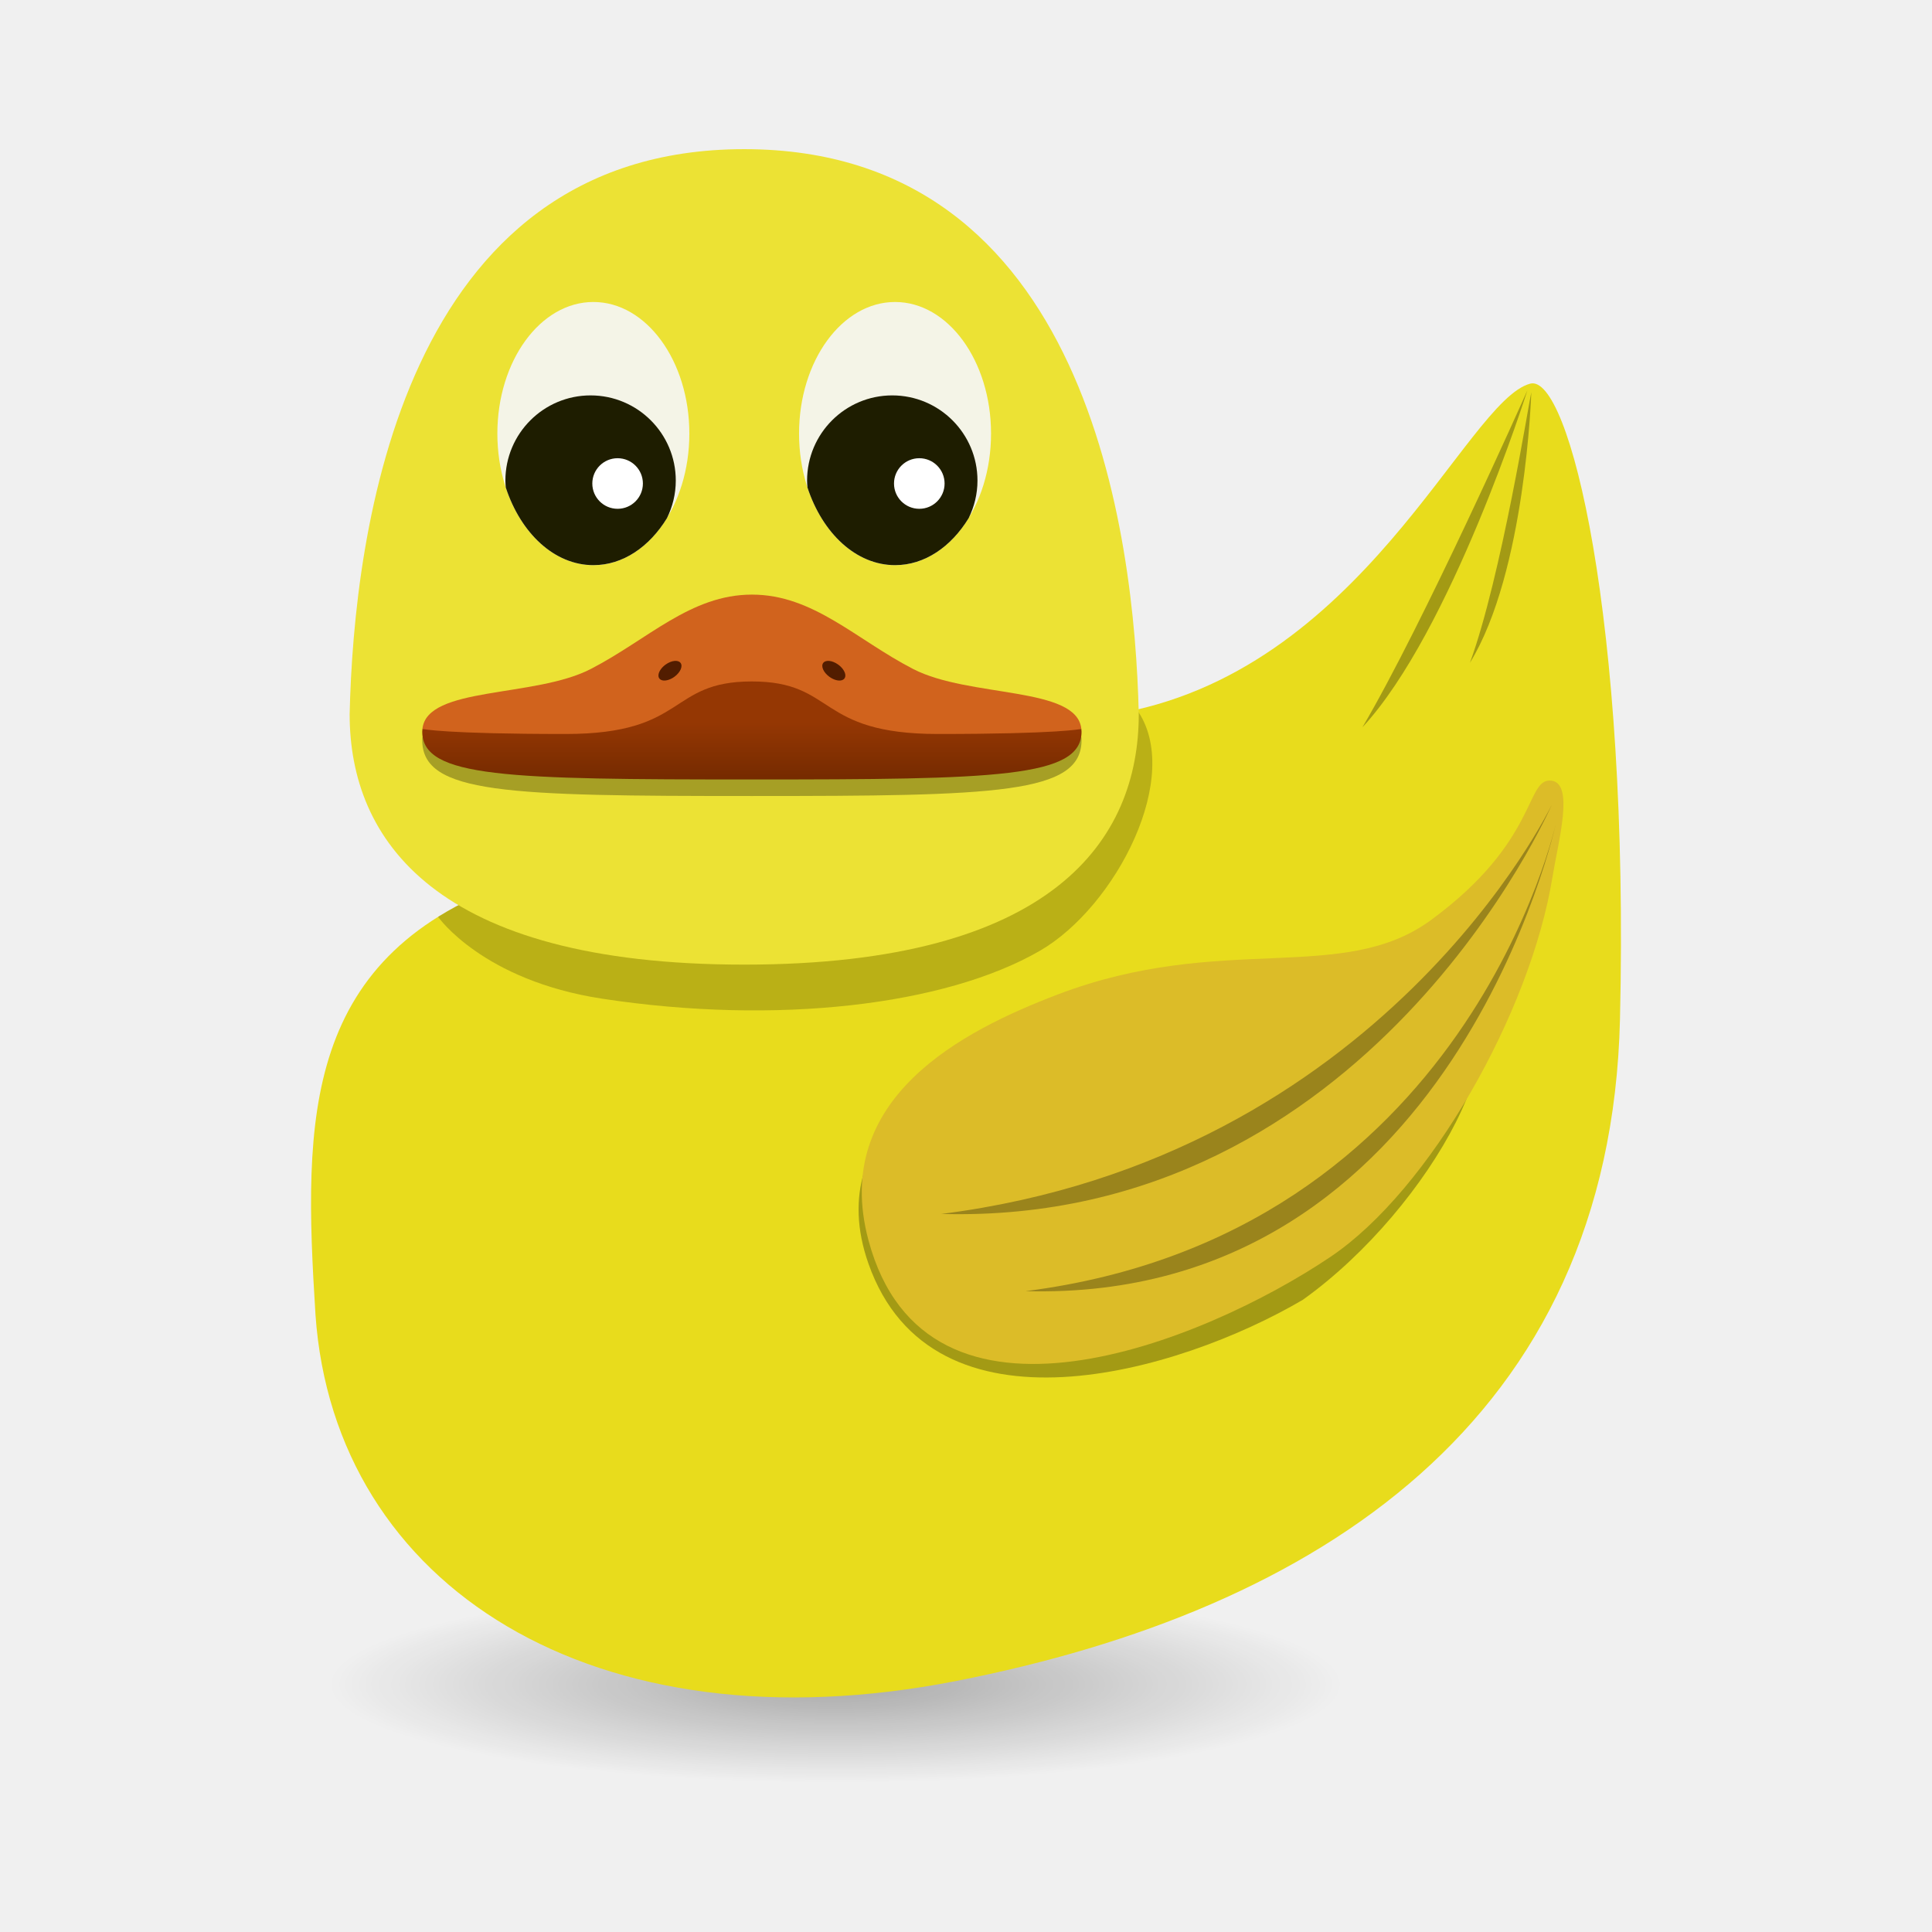
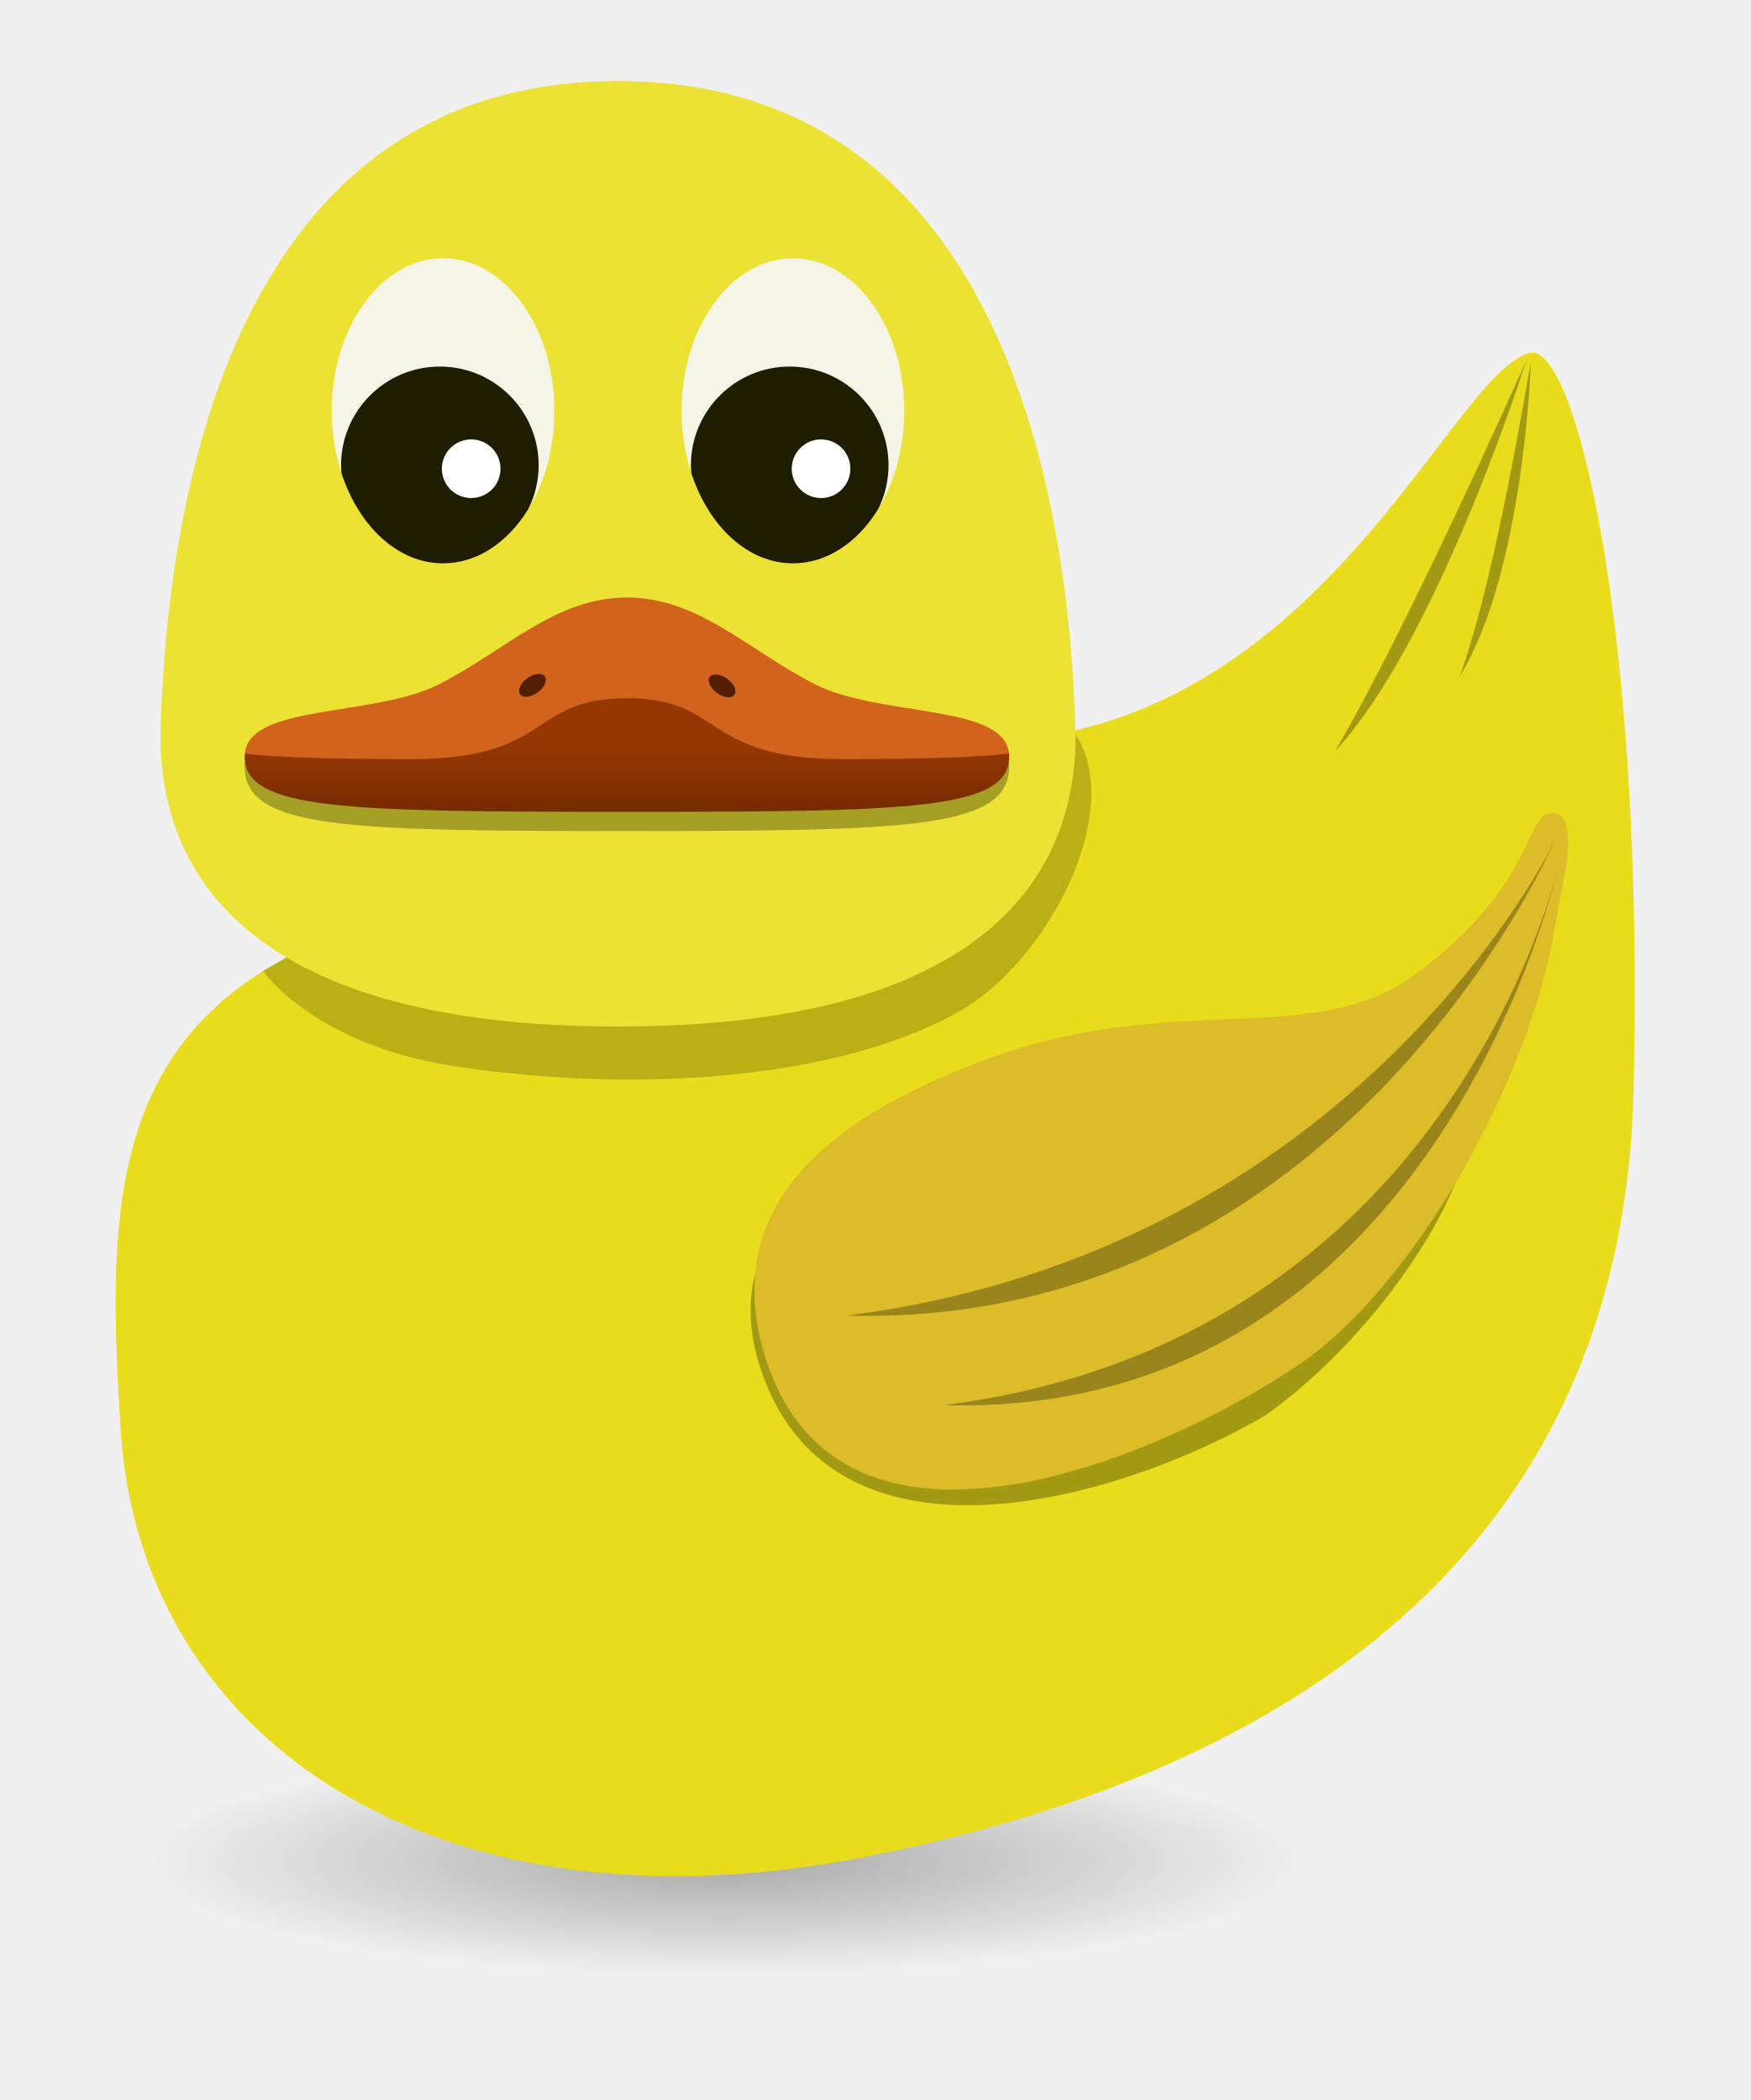
- <svg xmlns="http://www.w3.org/2000/svg" xmlns:xlink="http://www.w3.org/1999/xlink" version="1.1" width="512" height="512" id="svg2">
+ <svg xmlns="http://www.w3.org/2000/svg" xmlns:xlink="http://www.w3.org/1999/xlink" version="1.1" width="300" height="360" id="svg2">
  <defs id="defs4">
    <linearGradient id="linearGradient4176">
      <stop id="stop4178" style="stop-color:#000000;stop-opacity:1" offset="0" />
      <stop id="stop4180" style="stop-color:#000000;stop-opacity:0" offset="1" />
    </linearGradient>
    <linearGradient id="linearGradient4011">
      <stop id="stop4013" style="stop-color:#953703;stop-opacity:1" offset="0" />
      <stop id="stop4015" style="stop-color:#742a00;stop-opacity:1" offset="1" />
    </linearGradient>
-     <linearGradient x1="314.157" y1="362.933" x2="314.157" y2="380.618" id="linearGradient3278" xlink:href="#linearGradient4011" gradientUnits="userSpaceOnUse" gradientTransform="matrix(0.8767819,0,0,0.8767819,-76.65682,-126.6997)" />
-     <radialGradient cx="376.358" cy="652.607" r="178.529" fx="376.358" fy="652.607" id="radialGradient3294" xlink:href="#linearGradient4176" gradientUnits="userSpaceOnUse" gradientTransform="matrix(0.752757,0,1.9937172e-7,0.1461303,-61.86376,351.0145)" />
+     <linearGradient x1="314.157" y1="362.933" x2="314.157" y2="380.618" id="linearGradient3278" xlink:href="#linearGradient4011" gradientUnits="userSpaceOnUse" gradientTransform="matrix(0.8767819,0,0,0.8767819,-134.1354,-134.1216)" />
+     <radialGradient cx="376.358" cy="652.607" r="178.529" fx="376.358" fy="652.607" id="radialGradient3294" xlink:href="#linearGradient4176" gradientUnits="userSpaceOnUse" gradientTransform="matrix(0.752757,0,1.9937172e-7,0.1461303,-119.3423,343.5927)" />
+     <linearGradient x1="314.157" y1="362.933" x2="314.157" y2="380.618" id="linearGradient3062" xlink:href="#linearGradient4011" gradientUnits="userSpaceOnUse" gradientTransform="matrix(0.8767819,0,0,0.8767819,-132.6568,-137.6997)" />
+     <radialGradient cx="376.358" cy="652.607" r="178.529" fx="376.358" fy="652.607" id="radialGradient3080" xlink:href="#linearGradient4176" gradientUnits="userSpaceOnUse" gradientTransform="matrix(0.752757,0,1.9937172e-7,0.1461303,-117.8638,340.0145)" />
+     <radialGradient cx="376.358" cy="652.607" r="178.529" fx="376.358" fy="652.607" id="radialGradient3114" xlink:href="#linearGradient4176" gradientUnits="userSpaceOnUse" gradientTransform="matrix(0.752757,0,1.9937172e-7,0.1461303,-117.8638,340.0145)" />
+     <linearGradient x1="314.157" y1="362.933" x2="314.157" y2="380.618" id="linearGradient3116" xlink:href="#linearGradient4011" gradientUnits="userSpaceOnUse" gradientTransform="matrix(0.8767819,0,0,0.8767819,-132.6568,-137.6997)" />
+     <linearGradient x1="314.157" y1="362.933" x2="314.157" y2="380.618" id="linearGradient3125" xlink:href="#linearGradient4011" gradientUnits="userSpaceOnUse" gradientTransform="matrix(0.6575864,0,0,0.6575864,-99.49262,-110.7748)" />
+     <radialGradient cx="376.358" cy="652.607" r="178.529" fx="376.358" fy="652.607" id="radialGradient3143" xlink:href="#linearGradient4176" gradientUnits="userSpaceOnUse" gradientTransform="matrix(0.5645677,0,1.4952879e-7,0.1095977,-88.39782,247.5109)" />
  </defs>
-   <g transform="translate(-108.9239,-172.9103)" id="layer1" />
-   <g transform="translate(-108.9239,-172.9103)" id="layer3" style="display:inline" />
-   <g transform="translate(-108.9239,-172.9103)" id="layer5" style="display:inline" />
-   <path d="m 355.832,446.38 a 134.389,26.089 0 1 1 -268.778,0 134.389,26.089 0 1 1 268.778,0 z" id="path4172" style="opacity:0.299;fill:url(#radialGradient3294);fill-opacity:1;stroke:none" />
-   <path d="m 83.607,348.422 c 5.01,72.021 73.9,115.86 169.72,97.072 95.82,-18.788 173.478,-68.89 175.983,-175.356 2.505,-106.466 -13.497,-171.228 -23.798,-168.467 -17.206,4.61 -44.465,77.032 -110.85,87.678 -47.529,6.624 -115.414,29.434 -157.251,43.738 -57.386,19.62 -57.099,63.125 -53.803,115.335 z" id="path2996" style="fill:#e8dc1c;fill-opacity:1;stroke:none" />
-   <path d="m 301.237,188.008 c -3.261,0.876 -3.106,0.788 -6.577,1.344 -47.529,6.624 -115.408,29.425 -157.245,43.73 -8.246,2.819 -15.29,6.13 -21.317,9.891 0,0 11.749,16.856 43.538,21.7 46.031,7.014 90.791,1.834 115.954,-12.713 20.169,-11.66 38.169,-46.504 25.647,-63.952 z" id="path4392" style="opacity:0.2;fill:#000000;fill-opacity:1;stroke:none" />
-   <path d="m 301.785,189.265 c -1.109,-47.914 -13.741,-149.737 -104.563,-149.737 -90.822,0 -103.454,101.823 -104.563,149.737 0,33.185 22.541,66.369 104.563,66.369 82.022,0 104.563,-33.185 104.563,-66.369 z" id="path3073" style="fill:#ece234;fill-opacity:1;stroke:none" />
-   <g transform="matrix(1.235403,0,0,1.235403,-44.68006,-14.48399)" id="g3080">
+   <g transform="translate(-166.4024,-310.3322)" id="layer1" />
+   <g transform="translate(-166.4024,-310.3322)" id="layer3" style="display:inline" />
+   <g transform="translate(-166.4024,-310.3322)" id="layer5" style="display:inline" />
+   <g transform="translate(-166.4024,-310.3322)" id="layer2" style="display:none">
+     <path d="m 215.034,365.638 c 0,-13.929 33.571,-10 50.893,-18.929 17.321,-8.929 30.179,-22.5 48.75,-22.5 18.571,0 31.429,13.571 48.75,22.5 17.321,8.929 50.893,5 50.893,18.929 0,13.929 -25.536,14.464 -99.643,14.464 -74.107,0 -99.643,-0.536 -99.643,-14.464 z" id="path3030" style="fill:#8ae234;stroke:none" />
+   </g>
+   <path d="m 224.874,319.035 a 100.792,19.566 0 1 1 -201.584,0 100.792,19.566 0 1 1 201.584,0 z" id="path4172" style="opacity:0.299;fill:url(#radialGradient3143);fill-opacity:1;stroke:none" />
+   <path d="m 20.706,245.567 c 3.758,54.016 55.425,86.895 127.29,72.804 71.865,-14.091 130.108,-51.667 131.987,-131.517 1.879,-79.85 -10.123,-128.421 -17.849,-126.351 -12.905,3.458 -33.349,57.774 -83.138,65.759 -35.646,4.968 -86.56,22.076 -117.938,32.804 -43.039,14.715 -42.824,47.344 -40.352,86.501 z" id="path2996" style="fill:#e8dc1c;fill-opacity:1;stroke:none" />
+   <path d="m 183.928,125.256 c -2.446,0.657 -2.33,0.591 -4.933,1.008 -35.646,4.968 -86.556,22.069 -117.934,32.797 -6.185,2.115 -11.468,4.598 -15.988,7.418 0,0 8.812,12.642 32.653,16.275 34.523,5.261 68.093,1.375 86.966,-9.535 15.127,-8.745 28.626,-34.878 19.235,-47.964 z" id="path4392" style="opacity:0.2;fill:#000000;fill-opacity:1;stroke:none" />
+   <path d="M 184.339,126.198 C 183.507,90.263 174.033,13.895 105.917,13.895 c -68.117,0 -77.591,76.367 -78.422,112.303 0,24.889 16.905,49.777 78.422,49.777 61.517,0 78.422,-24.888 78.422,-49.777 z" id="path3073" style="fill:#ece234;fill-opacity:1;stroke:none" />
+   <g transform="matrix(0.9265524,0,0,0.9265524,-75.51005,-26.613)" id="g3080">
    <path d="m 184.042,104.736 a 20.592,28.231 0 0 1 -41.184,0 20.592,28.231 0 1 1 41.184,0 z" id="path3006" style="fill:#f4f4e7;fill-opacity:1;stroke:none" />
    <path d="m 162.855,96.542 c -10.089,0 -18.275,8.187 -18.275,18.275 0,0.501 0.043,0.989 0.082,1.48 3.222,9.825 10.429,16.659 18.796,16.659 6.333,0 12.005,-3.916 15.782,-10.083 1.195,-2.429 1.891,-5.165 1.891,-8.055 0,-10.089 -8.187,-18.275 -18.275,-18.275 z" id="path3771" style="fill:#1e1d00;fill-opacity:1;stroke:none" />
    <path d="m 174.076,115.444 a 5.425,5.425 0 1 1 -10.85,0 5.425,5.425 0 1 1 10.85,0 z" id="path3016" style="fill:#ffffff;fill-opacity:1;stroke:none" />
  </g>
-   <path d="m 345.258,344.464 c -32.898,19.33 -98.194,38.432 -115.103,-9.569 -12.976,-36.837 25.103,-55.6 50.102,-65.132 43.526,-16.596 76.173,-15.584 103.911,-6.708 22.352,7.152 -4.872,57.11 -38.91,81.41 z" id="path4401" style="opacity:0.3;fill:#000000;fill-opacity:1;stroke:none;display:inline" />
-   <path d="m 411.148,206.885 c 6.109,0.752 1.829,15.981 0.258,25.625 -5.815,35.696 -32.436,82.819 -58.814,100.569 -33.506,22.546 -107.155,52.648 -122.436,-4.384 -10.108,-37.725 25.103,-55.6 50.102,-65.132 43.526,-16.596 75.466,-2.505 98.951,-19.728 28.651,-21.011 24.99,-37.805 31.94,-36.95 z" id="path3829" style="fill:#dcbc28;fill-opacity:1;stroke:none;display:inline" />
-   <path d="M 249.452,321.709 C 366.628,306.829 411.266,213.213 411.266,213.213 c 0,0 -48.358,111.596 -161.814,108.496 z" id="path4403" style="opacity:0.3;fill:#000000;fill-opacity:1;stroke:none;display:inline" />
-   <path d="m 271.771,342.168 c 117.176,-14.879 140.735,-124.616 140.735,-124.616 0,0 -27.279,127.716 -140.735,124.616 z" id="path4405" style="opacity:0.3;fill:#000000;fill-opacity:1;stroke:none;display:inline" />
-   <path d="m 361.048,192.753 c 16.215,-27.527 42.806,-87.236 43.724,-89.308 0,0 -20.165,63.889 -43.724,89.308 z" id="path4407" style="opacity:0.3;fill:#000000;fill-opacity:1;stroke:none;display:inline" />
-   <path d="m 389.543,175.656 c 8.324,-22.705 15.845,-70.249 16.27,-71.718 0,0 -1.478,47.614 -16.27,71.718 z" id="path4411" style="opacity:0.3;fill:#000000;fill-opacity:1;stroke:none;display:inline" />
-   <path d="m 199.246,180.592 c -22.389,0 -16.909,16.268 -49.319,16.268 -32.053,0 -37.851,-1.535 -37.976,-1.569 -0.024,0.275 -0.055,0.542 -0.055,0.833 0,14.273 22.374,14.827 87.349,14.827 64.976,0 87.377,-0.554 87.377,-14.827 0,-0.29 -0.031,-0.557 -0.055,-0.833 -0.124,0.034 -5.95,1.569 -38.003,1.569 -32.41,0 -26.93,-16.268 -49.319,-16.268 z" id="path4395" style="opacity:0.3;fill:#000000;fill-opacity:1;stroke:none" />
-   <path d="m 199.273,157.577 c 16.283,0 27.556,11.899 42.743,19.728 14.878,7.669 43.396,4.514 44.551,15.864 -0.124,0.029 -5.923,3.513 -37.976,3.513 l -98.638,0 c -32.053,0 -37.879,-3.483 -38.003,-3.513 1.156,-11.351 29.701,-8.195 44.579,-15.864 15.187,-7.828 26.46,-19.728 42.743,-19.728 z" id="path3037" style="fill:#d1631d;fill-opacity:1;stroke:none" />
-   <path d="m 199.246,180.592 c -22.389,0 -16.909,13.919 -49.319,13.919 -32.053,0 -37.851,-1.313 -37.976,-1.343 -0.024,0.236 -0.055,0.464 -0.055,0.712 0,12.212 22.374,12.686 87.349,12.686 64.976,0 87.377,-0.474 87.377,-12.686 0,-0.248 -0.031,-0.477 -0.055,-0.712 -0.124,0.029 -5.95,1.343 -38.003,1.343 -32.41,0 -26.93,-13.919 -49.319,-13.919 z" id="path3026" style="fill:url(#linearGradient3278);fill-opacity:1;stroke:none" />
-   <path d="m 178.765,179.323 a 1.993,3.487 53.992 1 1 -2.343,-3.224 1.993,3.487 53.992 0 1 2.343,3.224 z" id="path3028" style="fill:#521d00;fill-opacity:1;stroke:none" />
-   <path d="m 219.754,179.323 a 3.487,1.993 36.008 1 0 2.343,-3.224 3.487,1.993 36.008 0 0 -2.343,3.224 z" id="path3820" style="fill:#521d00;fill-opacity:1;stroke:none" />
-   <g transform="translate(-108.9239,-172.9103)" id="layer2" style="display:none">
-     <path d="m 215.034,365.638 c 0,-13.929 33.571,-10 50.893,-18.929 17.321,-8.929 30.179,-22.5 48.75,-22.5 18.571,0 31.429,13.571 48.75,22.5 17.321,8.929 50.893,5 50.893,18.929 0,13.929 -25.536,14.464 -99.643,14.464 -74.107,0 -99.643,-0.536 -99.643,-14.464 z" id="path3030" style="fill:#8ae234;stroke:none" />
-   </g>
-   <g transform="matrix(1.235403,0,0,1.235403,35.27089,-14.48399)" id="g3085">
+   <path d="m 216.944,242.598 c -24.673,14.497 -73.645,28.824 -86.327,-7.177 -9.732,-27.628 18.827,-41.7 37.576,-48.849 32.644,-12.447 57.13,-11.688 77.933,-5.031 16.764,5.364 -3.654,42.832 -29.182,61.057 z" id="path4401" style="opacity:0.3;fill:#000000;fill-opacity:1;stroke:none;display:inline" />
+   <path d="m 266.361,139.413 c 4.582,0.564 1.372,11.986 0.193,19.219 -4.361,26.772 -24.327,62.114 -44.111,75.427 -25.129,16.909 -80.366,39.486 -91.827,-3.288 -7.581,-28.294 18.827,-41.7 37.576,-48.849 32.644,-12.447 56.599,-1.879 74.213,-14.796 21.488,-15.758 18.743,-28.354 23.955,-27.713 z" id="path3829" style="fill:#dcbc28;fill-opacity:1;stroke:none;display:inline" />
+   <path d="m 145.089,225.532 c 87.882,-11.16 121.361,-81.372 121.361,-81.372 0,0 -36.269,83.697 -121.361,81.372 z" id="path4403" style="opacity:0.3;fill:#000000;fill-opacity:1;stroke:none;display:inline" />
+   <path d="m 161.828,240.876 c 87.882,-11.16 105.551,-93.462 105.551,-93.462 0,0 -20.459,95.787 -105.551,93.462 z" id="path4405" style="opacity:0.3;fill:#000000;fill-opacity:1;stroke:none;display:inline" />
+   <path d="m 228.786,128.815 c 12.161,-20.646 32.105,-65.427 32.793,-66.981 0,0 -15.124,47.917 -32.793,66.981 z" id="path4407" style="opacity:0.3;fill:#000000;fill-opacity:1;stroke:none;display:inline" />
+   <path d="m 250.158,115.992 c 6.243,-17.029 11.884,-52.687 12.202,-53.788 0,0 -1.109,35.71 -12.202,53.788 z" id="path4411" style="opacity:0.3;fill:#000000;fill-opacity:1;stroke:none;display:inline" />
+   <path d="m 107.434,119.694 c -16.792,0 -12.682,12.201 -36.989,12.201 -24.04,0 -28.388,-1.151 -28.482,-1.177 -0.018,0.207 -0.041,0.407 -0.041,0.624 0,10.705 16.78,11.12 65.512,11.12 48.732,0 65.533,-0.415 65.533,-11.12 0,-0.218 -0.023,-0.418 -0.041,-0.624 -0.093,0.026 -4.462,1.177 -28.502,1.177 -24.307,0 -20.197,-12.201 -36.989,-12.201 z" id="path4395" style="opacity:0.3;fill:#000000;fill-opacity:1;stroke:none" />
+   <path d="m 107.455,102.433 c 12.212,0 20.667,8.924 32.057,14.796 11.159,5.752 32.547,3.385 33.414,11.898 -0.093,0.022 -4.442,2.634 -28.482,2.634 l -73.978,0 c -24.04,0 -28.409,-2.612 -28.502,-2.634 0.867,-8.513 22.276,-6.146 33.434,-11.898 11.39,-5.871 19.845,-14.796 32.057,-14.796 z" id="path3037" style="fill:#d1631d;fill-opacity:1;stroke:none" />
+   <path d="m 107.434,119.694 c -16.792,0 -12.682,10.439 -36.989,10.439 -24.04,0 -28.388,-0.985 -28.482,-1.007 -0.018,0.177 -0.041,0.348 -0.041,0.534 0,9.159 16.78,9.514 65.512,9.514 48.732,0 65.533,-0.355 65.533,-9.514 0,-0.186 -0.023,-0.357 -0.041,-0.534 -0.093,0.022 -4.462,1.007 -28.502,1.007 -24.307,0 -20.197,-10.439 -36.989,-10.439 z" id="path3026" style="fill:url(#linearGradient3125);fill-opacity:1;stroke:none" />
+   <path d="m 92.074,118.742 a 1.495,2.616 53.992 0 1 -1.757,-2.418 1.495,2.616 53.992 1 1 1.757,2.418 z" id="path3028" style="fill:#521d00;fill-opacity:1;stroke:none" />
+   <path d="m 122.815,118.742 a 2.616,1.495 36.008 1 0 1.757,-2.418 2.616,1.495 36.008 0 0 -1.757,2.418 z" id="path3820" style="fill:#521d00;fill-opacity:1;stroke:none" />
+   <g transform="matrix(0.9265524,0,0,0.9265524,-15.54683,-26.613)" id="g3085">
    <path d="m 184.042,104.736 a 20.592,28.231 0 0 1 -41.184,0 20.592,28.231 0 1 1 41.184,0 z" id="path3087" style="fill:#f4f4e7;fill-opacity:1;stroke:none" />
    <path d="m 162.855,96.542 c -10.089,0 -18.275,8.187 -18.275,18.275 0,0.501 0.043,0.989 0.082,1.48 3.222,9.825 10.429,16.659 18.796,16.659 6.333,0 12.005,-3.916 15.782,-10.083 1.195,-2.429 1.891,-5.165 1.891,-8.055 0,-10.089 -8.187,-18.275 -18.275,-18.275 z" id="path3089" style="fill:#1e1d00;fill-opacity:1;stroke:none" />
    <path d="m 174.076,115.444 a 5.425,5.425 0 1 1 -10.85,0 5.425,5.425 0 1 1 10.85,0 z" id="path3091" style="fill:#ffffff;fill-opacity:1;stroke:none" />
  </g>
</svg>
